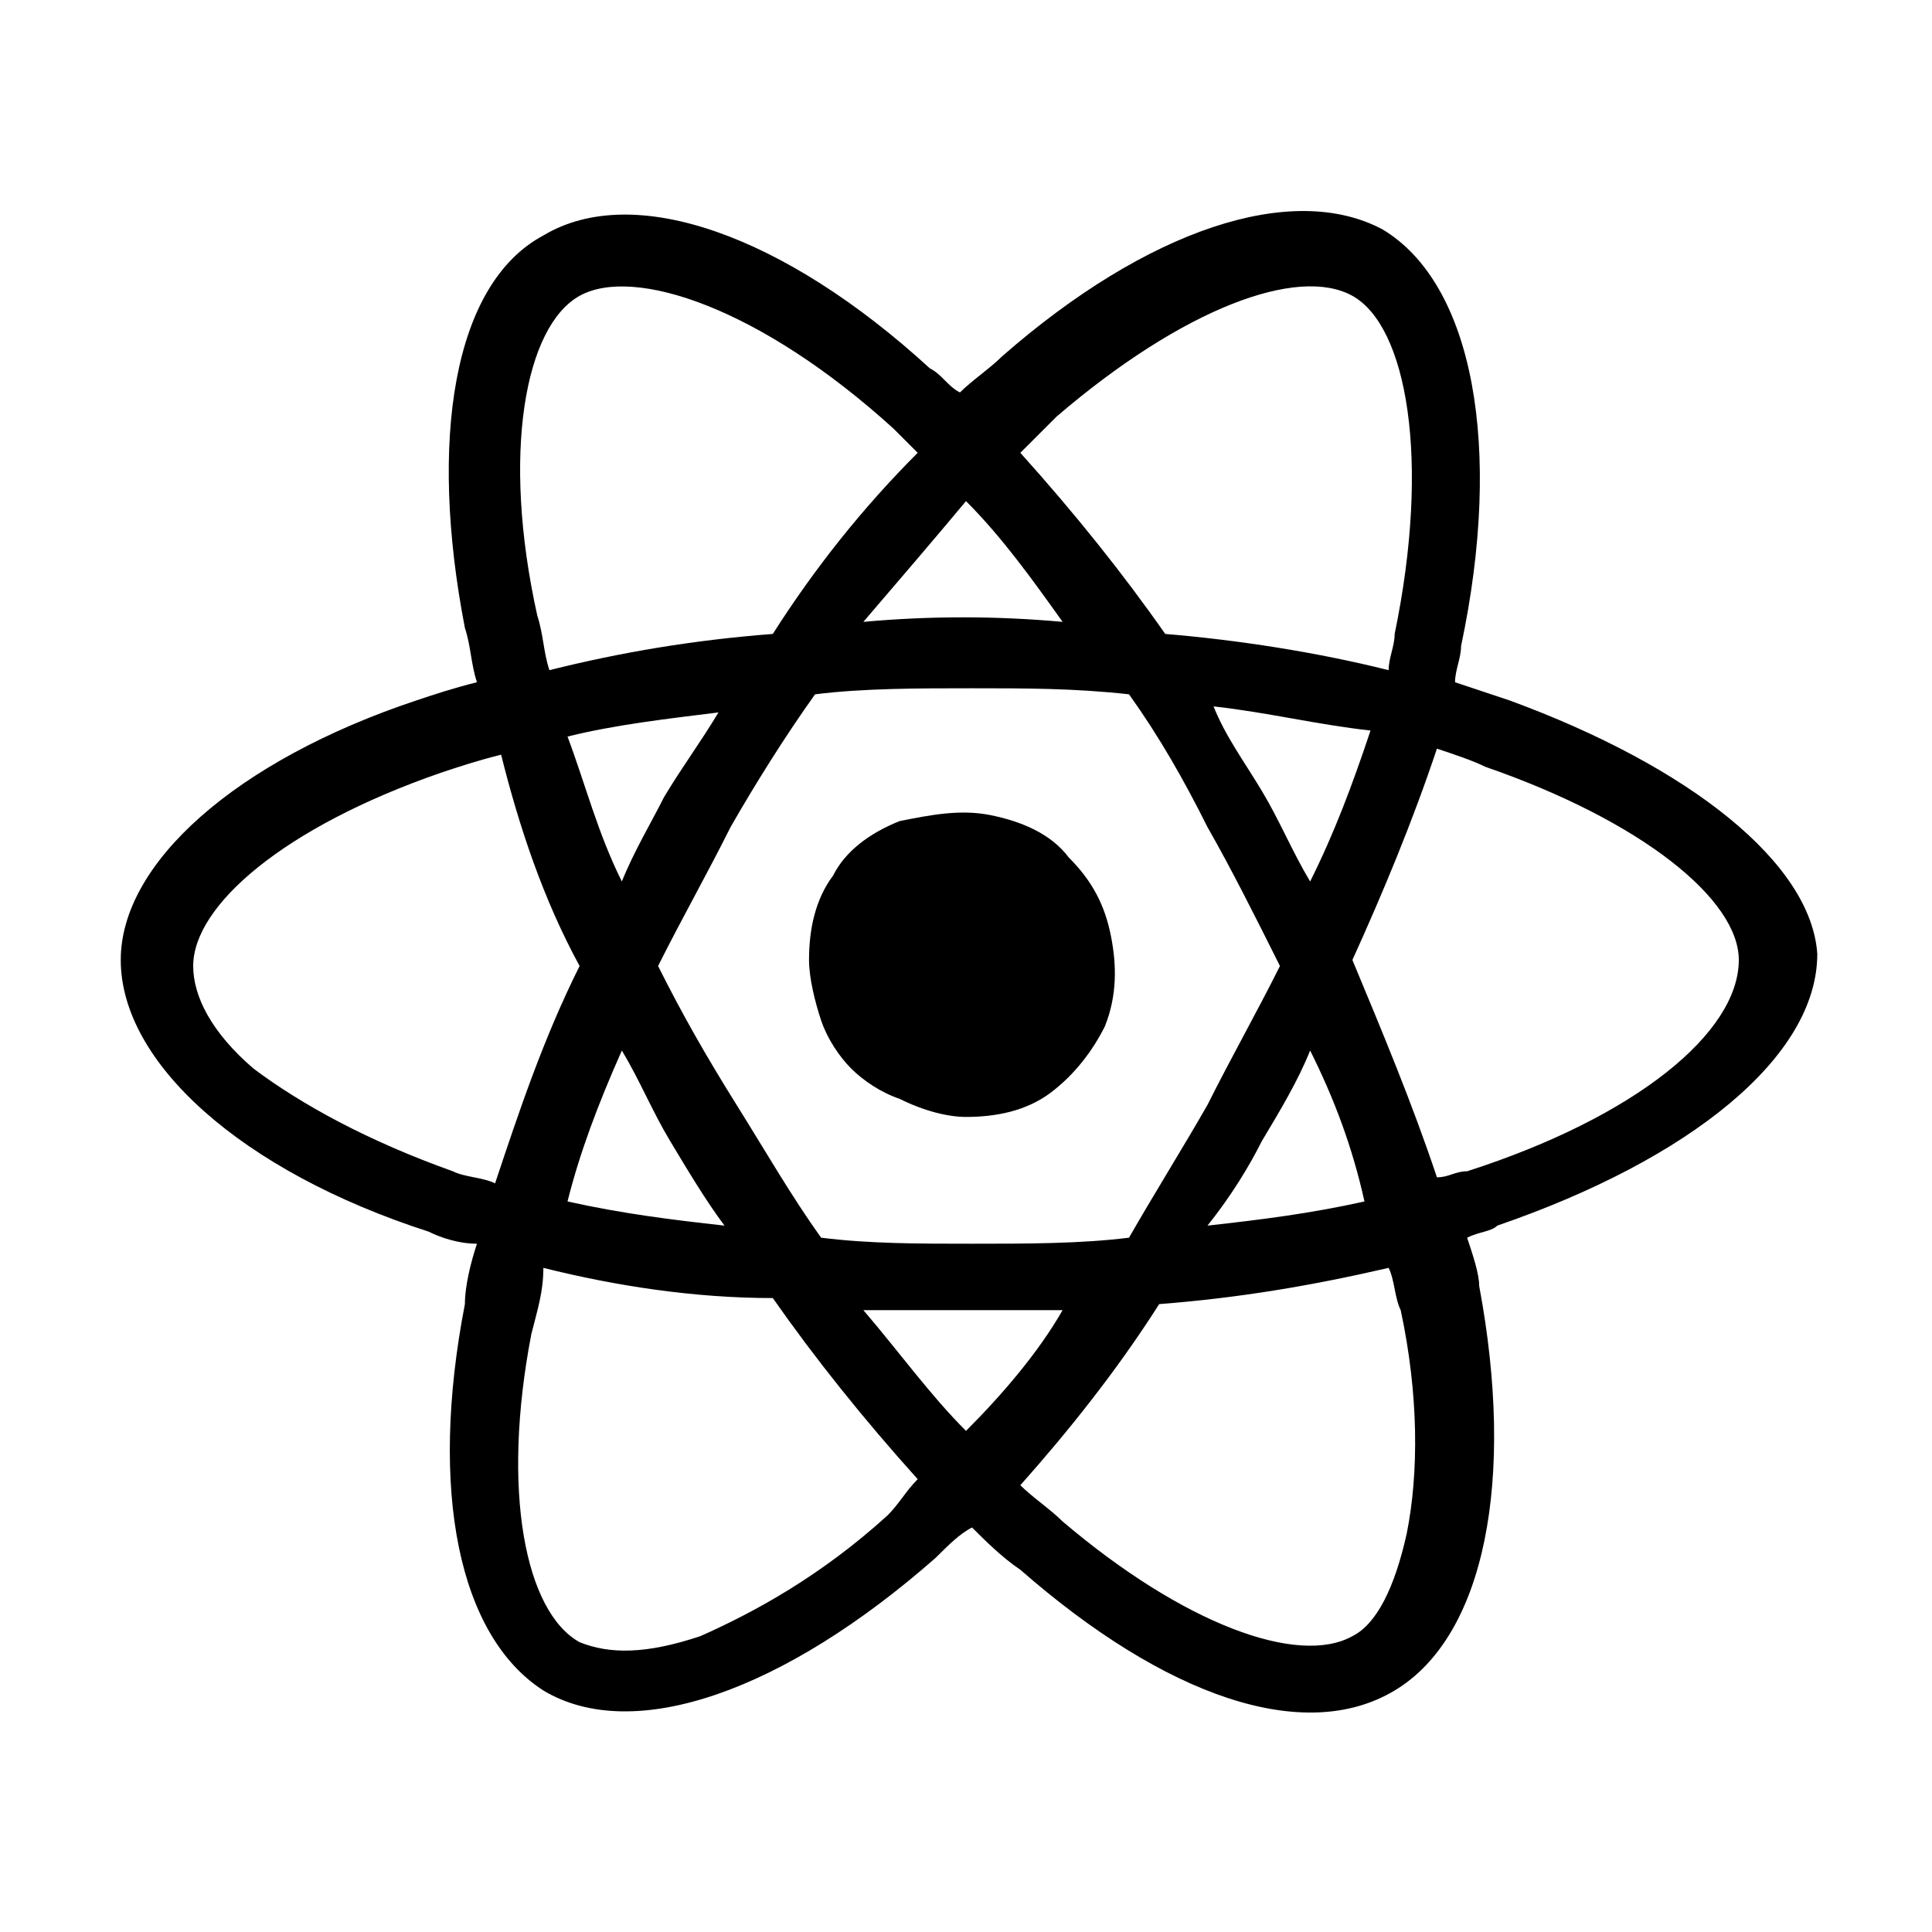
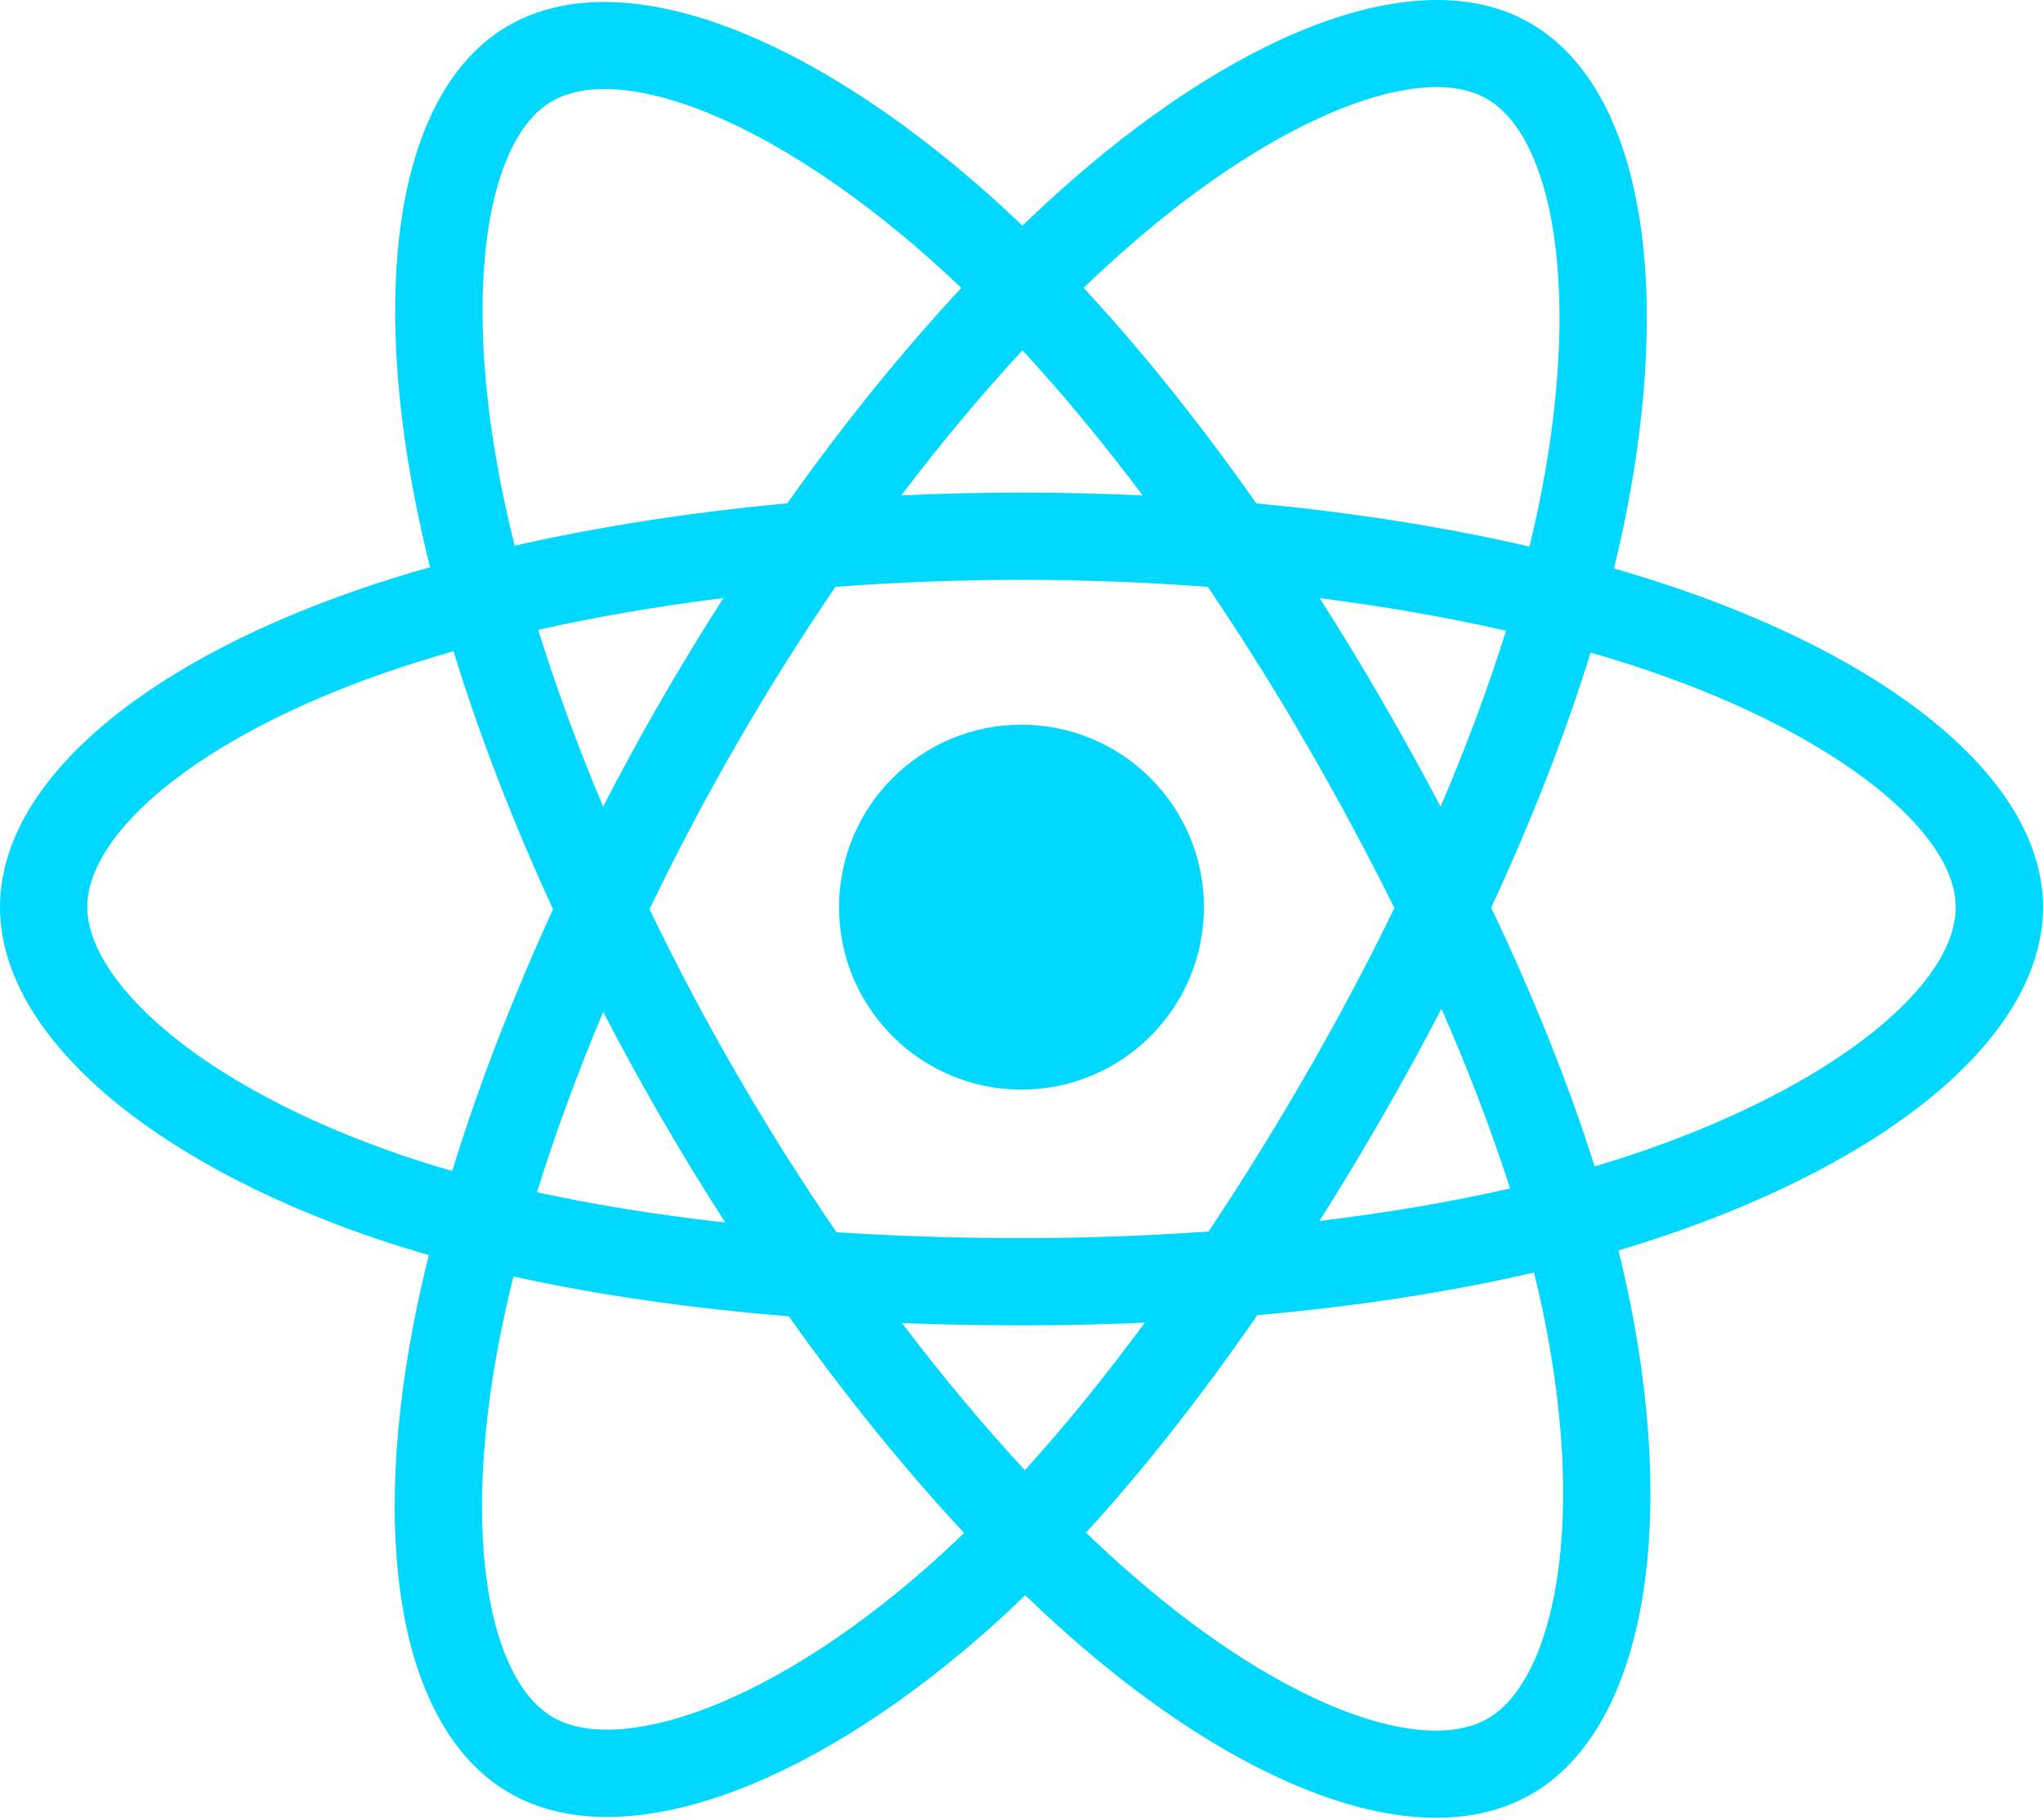
- <svg width="1em" height="1em" viewBox="0 0 32 32">
-   <path fill="currentColor" d="m25 11.6l-.9-.3c0-.2.1-.4.1-.6c.7-3.3.2-6-1.3-6.9c-1.5-.8-3.9 0-6.3 2.1c-.2.2-.5.4-.7.6c-.2-.1-.3-.3-.5-.4C13 3.9 10.5 3 9 3.9c-1.5.8-1.9 3.4-1.3 6.5c.1.3.1.6.2.9c-.4.1-.7.2-1 .3c-3 1-4.9 2.7-4.9 4.3c0 1.7 2 3.5 5.1 4.5c.2.1.5.2.8.2c-.1.3-.2.7-.2 1c-.6 3.1-.1 5.5 1.3 6.4c1.5.9 4 0 6.5-2.2c.2-.2.4-.4.6-.5c.2.2.5.5.8.7c2.4 2.1 4.7 2.9 6.2 2c1.5-.9 2-3.5 1.4-6.7c0-.2-.1-.5-.2-.8c.2-.1.4-.1.5-.2c3.2-1.1 5.3-2.8 5.3-4.5c-.1-1.5-2.1-3.1-5.1-4.2zm-7.5-4.7c2.1-1.8 4-2.5 4.9-2c.9.5 1.3 2.7.7 5.6c0 .2-.1.4-.1.6c-1.2-.3-2.5-.5-3.7-.6c-.7-1-1.5-2-2.4-3l.6-.6zm-7.2 10.5c.3.5.5 1 .8 1.5c.3.5.6 1 .9 1.4c-.9-.1-1.7-.2-2.6-.4c.2-.8.5-1.6.9-2.5zm0-2.8c-.4-.8-.6-1.6-.9-2.4c.8-.2 1.7-.3 2.5-.4c-.3.5-.6.9-.9 1.4c-.2.4-.5.9-.7 1.4zm.6 1.4c.4-.8.8-1.5 1.2-2.3c.4-.7.9-1.5 1.4-2.2c.8-.1 1.7-.1 2.6-.1c.9 0 1.7 0 2.6.1c.5.7.9 1.4 1.3 2.2c.4.7.8 1.5 1.2 2.3c-.4.8-.8 1.5-1.2 2.3c-.4.7-.9 1.5-1.3 2.2c-.8.1-1.7.1-2.6.1c-.9 0-1.7 0-2.5-.1c-.5-.7-.9-1.4-1.4-2.2c-.5-.8-.9-1.5-1.3-2.3zm10 2.9c.3-.5.6-1 .8-1.5c.4.8.7 1.6.9 2.5c-.9.2-1.7.3-2.6.4c.4-.5.7-1 .9-1.4zm.8-4.3c-.3-.5-.5-1-.8-1.5c-.3-.5-.6-.9-.8-1.4c.9.1 1.7.3 2.6.4c-.3.9-.6 1.7-1 2.5zM16 8.3c.6.6 1.1 1.3 1.6 2c-1.1-.1-2.2-.1-3.3 0c.6-.7 1.2-1.4 1.7-2zM9.6 4.9c.9-.5 3 .2 5.2 2.2l.4.4c-.9.9-1.7 1.9-2.4 3c-1.3.1-2.5.3-3.7.6c-.1-.3-.1-.6-.2-.9c-.6-2.7-.2-4.8.7-5.3zM8.2 19.6c-.2-.1-.5-.1-.7-.2c-1.4-.5-2.5-1.1-3.3-1.7c-.7-.6-1-1.2-1-1.7c0-1 1.5-2.3 4.1-3.2c.3-.1.6-.2 1-.3c.3 1.2.7 2.4 1.3 3.5c-.6 1.2-1 2.4-1.4 3.6zm6.5 5.5c-1.1 1-2.2 1.6-3.1 2c-.9.3-1.5.3-2 .1c-.9-.5-1.3-2.5-.8-5.1c.1-.4.2-.7.2-1.1c1.2.3 2.5.5 3.8.5c.7 1 1.5 2 2.4 3c-.2.2-.3.4-.5.6zm1.3-1.4c-.6-.6-1.1-1.3-1.7-2h3.3c-.4.7-1 1.4-1.6 2zm7.3 1.7c-.2.9-.5 1.5-.9 1.7c-.9.5-2.8-.2-4.8-1.9c-.2-.2-.5-.4-.7-.6c.8-.9 1.6-1.9 2.3-3c1.3-.1 2.5-.3 3.8-.6c.1.2.1.5.2.7c.3 1.4.3 2.7.1 3.7zm1-6c-.2 0-.3.1-.5.1c-.4-1.2-.9-2.4-1.4-3.6c.5-1.1 1-2.3 1.4-3.5c.3.1.6.2.8.3c2.6.9 4.2 2.2 4.2 3.2c0 1.2-1.7 2.6-4.5 3.5z" />
-   <path fill="currentColor" d="M16 18.5c.5 0 1-.1 1.4-.4c.4-.3.7-.7.9-1.1c.2-.5.2-1 .1-1.5s-.3-.9-.7-1.3c-.3-.4-.8-.6-1.3-.7c-.5-.1-1 0-1.5.1c-.5.2-.9.5-1.1.9c-.3.4-.4.9-.4 1.4c0 .3.1.7.2 1c.1.3.3.6.5.8c.2.2.5.4.8.5c.4.2.8.3 1.1.3z" />
+ <svg xmlns="http://www.w3.org/2000/svg" width="35.93" height="32" viewBox="0 0 256 228">
+   <path fill="#00D8FF" d="M210.483 73.824a171.49 171.49 0 0 0-8.24-2.597c.465-1.9.893-3.777 1.273-5.621c6.238-30.281 2.16-54.676-11.769-62.708c-13.355-7.7-35.196.329-57.254 19.526a171.23 171.23 0 0 0-6.375 5.848a155.866 155.866 0 0 0-4.241-3.917C100.759 3.829 77.587-4.822 63.673 3.233C50.33 10.957 46.379 33.89 51.995 62.588a170.974 170.974 0 0 0 1.892 8.48c-3.28.932-6.445 1.924-9.474 2.98C17.309 83.498 0 98.307 0 113.668c0 15.865 18.582 31.778 46.812 41.427a145.52 145.52 0 0 0 6.921 2.165a167.467 167.467 0 0 0-2.01 9.138c-5.354 28.2-1.173 50.591 12.134 58.266c13.744 7.926 36.812-.22 59.273-19.855a145.567 145.567 0 0 0 5.342-4.923a168.064 168.064 0 0 0 6.92 6.314c21.758 18.722 43.246 26.282 56.54 18.586c13.731-7.949 18.194-32.003 12.4-61.268a145.016 145.016 0 0 0-1.535-6.842c1.62-.48 3.21-.974 4.76-1.488c29.348-9.723 48.443-25.443 48.443-41.52c0-15.417-17.868-30.326-45.517-39.844Zm-6.365 70.984c-1.4.463-2.836.91-4.3 1.345c-3.24-10.257-7.612-21.163-12.963-32.432c5.106-11 9.31-21.767 12.459-31.957c2.619.758 5.16 1.557 7.61 2.4c23.69 8.156 38.14 20.213 38.14 29.504c0 9.896-15.606 22.743-40.946 31.14Zm-10.514 20.834c2.562 12.94 2.927 24.64 1.23 33.787c-1.524 8.219-4.59 13.698-8.382 15.893c-8.067 4.67-25.32-1.4-43.927-17.412a156.726 156.726 0 0 1-6.437-5.87c7.214-7.889 14.423-17.06 21.459-27.246c12.376-1.098 24.068-2.894 34.671-5.345a134.17 134.17 0 0 1 1.386 6.193ZM87.276 214.515c-7.882 2.783-14.16 2.863-17.955.675c-8.075-4.657-11.432-22.636-6.853-46.752a156.923 156.923 0 0 1 1.869-8.499c10.486 2.32 22.093 3.988 34.498 4.994c7.084 9.967 14.501 19.128 21.976 27.15a134.668 134.668 0 0 1-4.877 4.492c-9.933 8.682-19.886 14.842-28.658 17.94ZM50.35 144.747c-12.483-4.267-22.792-9.812-29.858-15.863c-6.35-5.437-9.555-10.836-9.555-15.216c0-9.322 13.897-21.212 37.076-29.293c2.813-.98 5.757-1.905 8.812-2.773c3.204 10.42 7.406 21.315 12.477 32.332c-5.137 11.18-9.399 22.249-12.634 32.792a134.718 134.718 0 0 1-6.318-1.979Zm12.378-84.26c-4.811-24.587-1.616-43.134 6.425-47.789c8.564-4.958 27.502 2.111 47.463 19.835a144.318 144.318 0 0 1 3.841 3.545c-7.438 7.987-14.787 17.08-21.808 26.988c-12.04 1.116-23.565 2.908-34.161 5.309a160.342 160.342 0 0 1-1.76-7.887Zm110.427 27.268a347.8 347.8 0 0 0-7.785-12.803c8.168 1.033 15.994 2.404 23.343 4.08c-2.206 7.072-4.956 14.465-8.193 22.045a381.151 381.151 0 0 0-7.365-13.322Zm-45.032-43.861c5.044 5.465 10.096 11.566 15.065 18.186a322.04 322.04 0 0 0-30.257-.006c4.974-6.559 10.069-12.652 15.192-18.18ZM82.802 87.83a323.167 323.167 0 0 0-7.227 13.238c-3.184-7.553-5.909-14.98-8.134-22.152c7.304-1.634 15.093-2.97 23.209-3.984a321.524 321.524 0 0 0-7.848 12.897Zm8.081 65.352c-8.385-.936-16.291-2.203-23.593-3.793c2.26-7.3 5.045-14.885 8.298-22.6a321.187 321.187 0 0 0 7.257 13.246c2.594 4.48 5.28 8.868 8.038 13.147Zm37.542 31.03c-5.184-5.592-10.354-11.779-15.403-18.433c4.902.192 9.899.29 14.978.29c5.218 0 10.376-.117 15.453-.343c-4.985 6.774-10.018 12.97-15.028 18.486Zm52.198-57.817c3.422 7.8 6.306 15.345 8.596 22.52c-7.422 1.694-15.436 3.058-23.88 4.071a382.417 382.417 0 0 0 7.859-13.026a347.403 347.403 0 0 0 7.425-13.565Zm-16.898 8.101a358.557 358.557 0 0 1-12.281 19.815a329.4 329.4 0 0 1-23.444.823c-7.967 0-15.716-.248-23.178-.732a310.202 310.202 0 0 1-12.513-19.846h.001a307.41 307.41 0 0 1-10.923-20.627a310.278 310.278 0 0 1 10.89-20.637l-.001.001a307.318 307.318 0 0 1 12.413-19.761c7.613-.576 15.42-.876 23.31-.876H128c7.926 0 15.743.303 23.354.883a329.357 329.357 0 0 1 12.335 19.695a358.489 358.489 0 0 1 11.036 20.54a329.472 329.472 0 0 1-11 20.722Zm22.56-122.124c8.572 4.944 11.906 24.881 6.52 51.026c-.344 1.668-.73 3.367-1.15 5.09c-10.622-2.452-22.155-4.275-34.23-5.408c-7.034-10.017-14.323-19.124-21.64-27.008a160.789 160.789 0 0 1 5.888-5.4c18.9-16.447 36.564-22.941 44.612-18.3ZM128 90.808c12.625 0 22.86 10.235 22.86 22.86s-10.235 22.86-22.86 22.86s-22.86-10.235-22.86-22.86s10.235-22.86 22.86-22.86Z" />
</svg>
